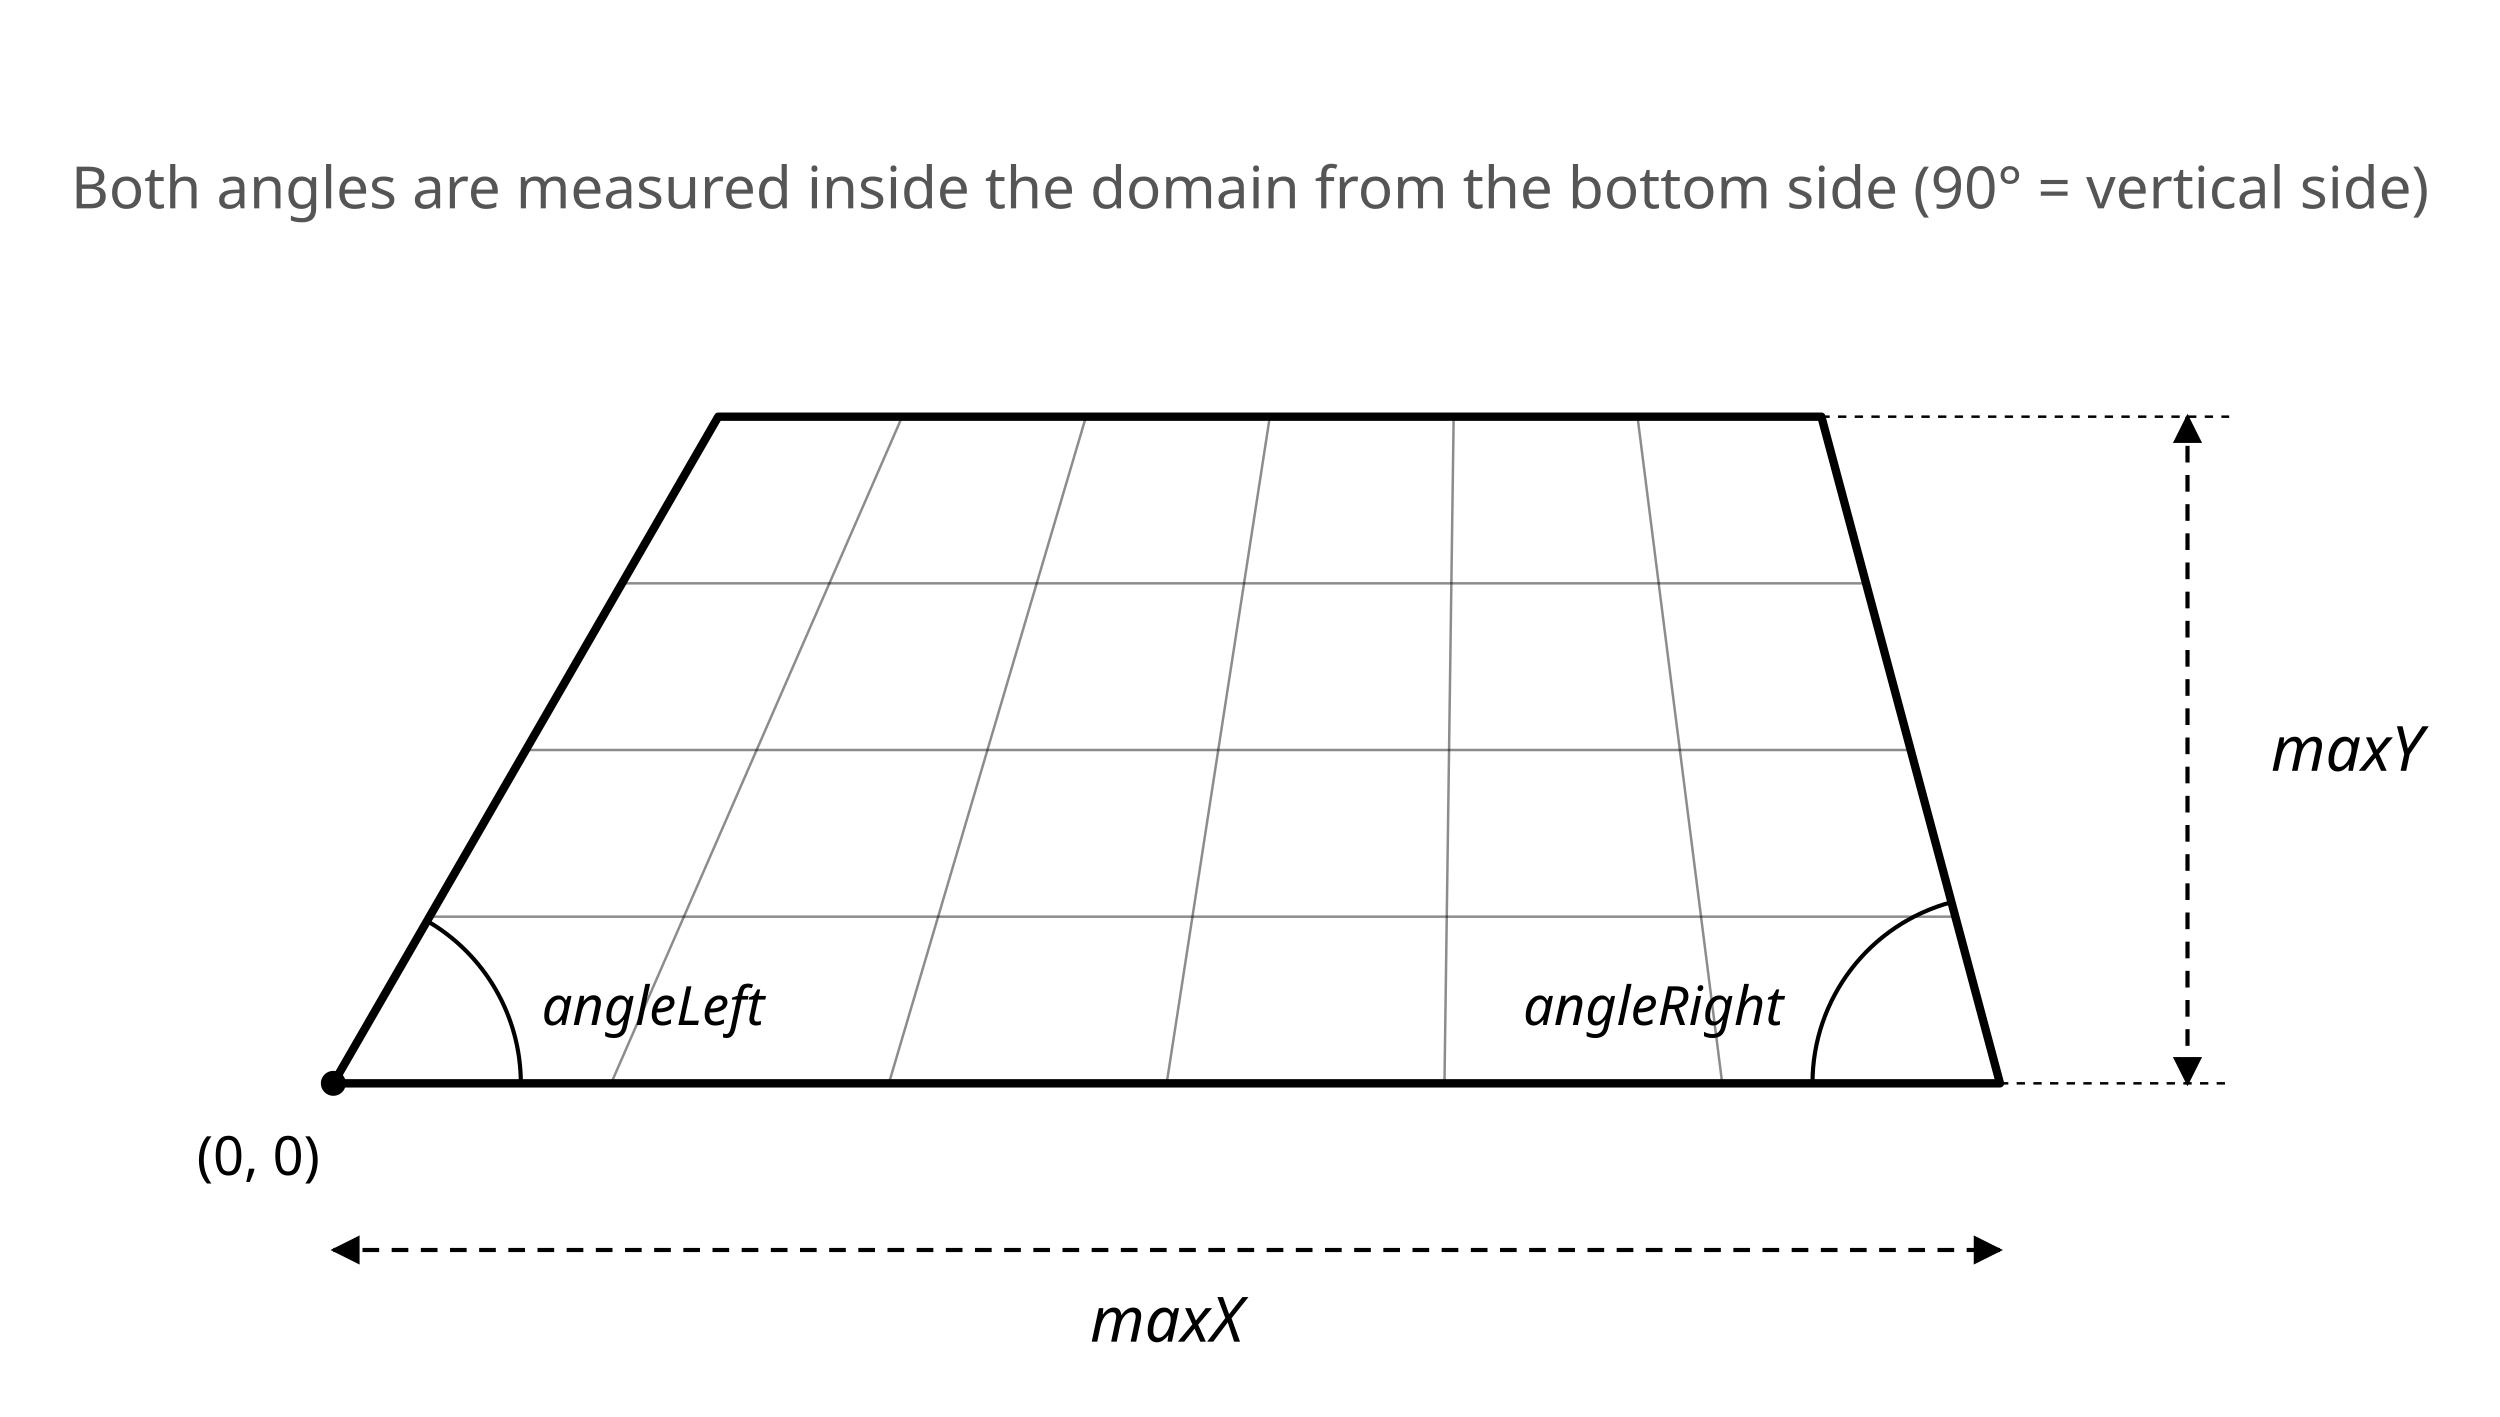
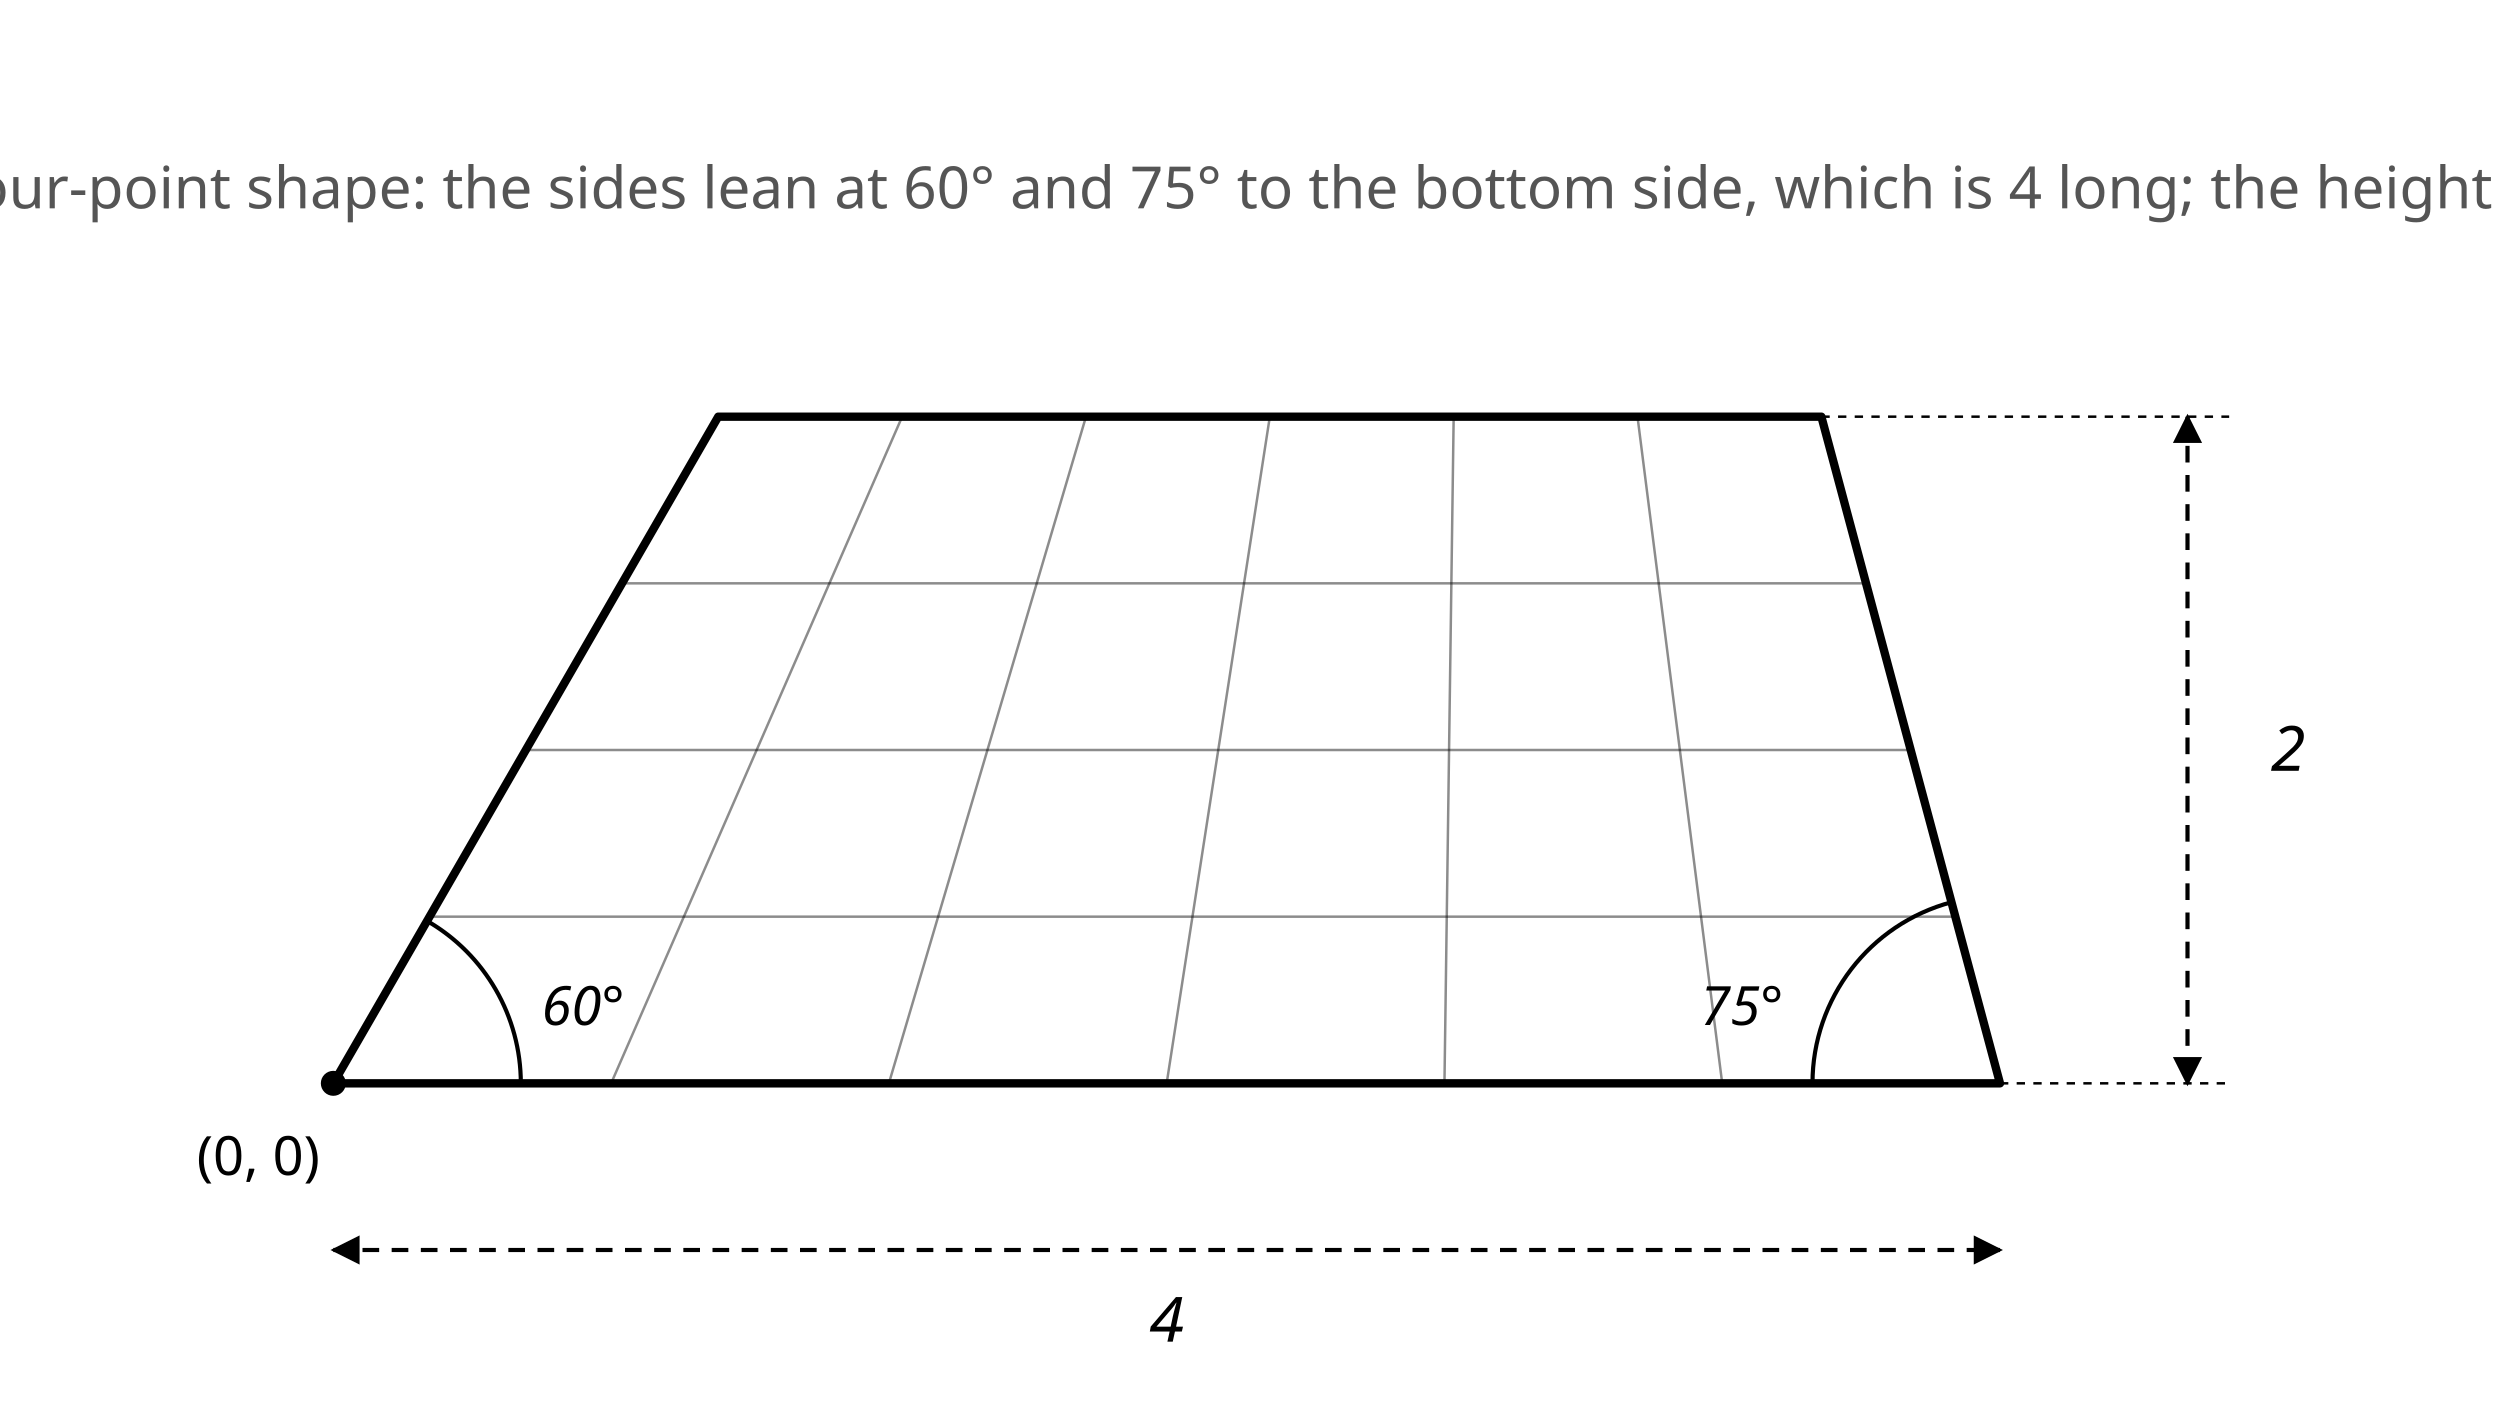
<svg xmlns="http://www.w3.org/2000/svg" viewBox="0 0 600 340" width="600" height="340" font-family="sans-serif" font-size="15" fill="#000">
  <defs>
    <marker id="arrow" viewBox="0 0 10 10" refX="9" refY="5" markerWidth="7" markerHeight="7" orient="auto-start-reverse">
      <path d="M0,0 L10,5 L0,10 z" fill="#000" />
    </marker>
  </defs>
  <g stroke="#000" stroke-width="0.6" stroke-opacity="0.45">
    <line x1="103.09" y1="220" x2="469.28" y2="220" />
    <line x1="126.19" y1="180" x2="458.56" y2="180" />
    <line x1="149.28" y1="140" x2="447.85" y2="140" />
    <line x1="146.67" y1="260" x2="216.52" y2="100" />
    <line x1="213.33" y1="260" x2="260.64" y2="100" />
    <line x1="280" y1="260" x2="304.76" y2="100" />
    <line x1="346.67" y1="260" x2="348.88" y2="100" />
    <line x1="413.33" y1="260" x2="393.00" y2="100" />
  </g>
  <path d="M80,260 L480,260 L437.13,100 L172.38,100 Z" fill="none" stroke="#000" stroke-width="2" stroke-linejoin="round" />
  <path d="M125,260 A45,45 0 0 0 102.5,221.03" fill="none" stroke="#000" stroke-width="1" />
-   <text x="130" y="246" font-size="13" font-style="italic">angleLeft</text>
+   <text x="130" y="246" font-size="13" font-style="italic">60°</text>
  <path d="M435,260 A45,45 0 0 1 468.35,216.53" fill="none" stroke="#000" stroke-width="1" />
-   <text x="428" y="246" font-size="13" font-style="italic" text-anchor="end">angleRight</text>
+   <text x="428" y="246" font-size="13" font-style="italic" text-anchor="end">75°</text>
  <line x1="80" y1="300" x2="480" y2="300" stroke="#000" stroke-width="1" stroke-dasharray="4 3" marker-start="url(#arrow)" marker-end="url(#arrow)" />
-   <text x="280" y="322" text-anchor="middle" font-style="italic">maxX</text>
+   <text x="280" y="322" text-anchor="middle" font-style="italic">4</text>
  <line x1="437.13" y1="100" x2="535" y2="100" stroke="#000" stroke-width="0.6" stroke-dasharray="2 2" />
  <line x1="480" y1="260" x2="535" y2="260" stroke="#000" stroke-width="0.6" stroke-dasharray="2 2" />
  <line x1="525" y1="100" x2="525" y2="260" stroke="#000" stroke-width="1" stroke-dasharray="4 3" marker-start="url(#arrow)" marker-end="url(#arrow)" />
-   <text x="545" y="185" font-style="italic">maxY</text>
+   <text x="545" y="185" font-style="italic">2</text>
  <circle cx="80" cy="260" r="3" />
  <text x="62" y="282" font-size="13" text-anchor="middle">(0, 0)</text>
-   <text x="300" y="50" text-anchor="middle" font-size="14" fill="#555">Both angles are measured inside the domain from the bottom side (90° = vertical side)</text>
+   <text x="300" y="50" text-anchor="middle" font-size="14" fill="#555">A four-point shape: the sides lean at 60° and 75° to the bottom side, which is 4 long; the height is 2</text>
</svg>
